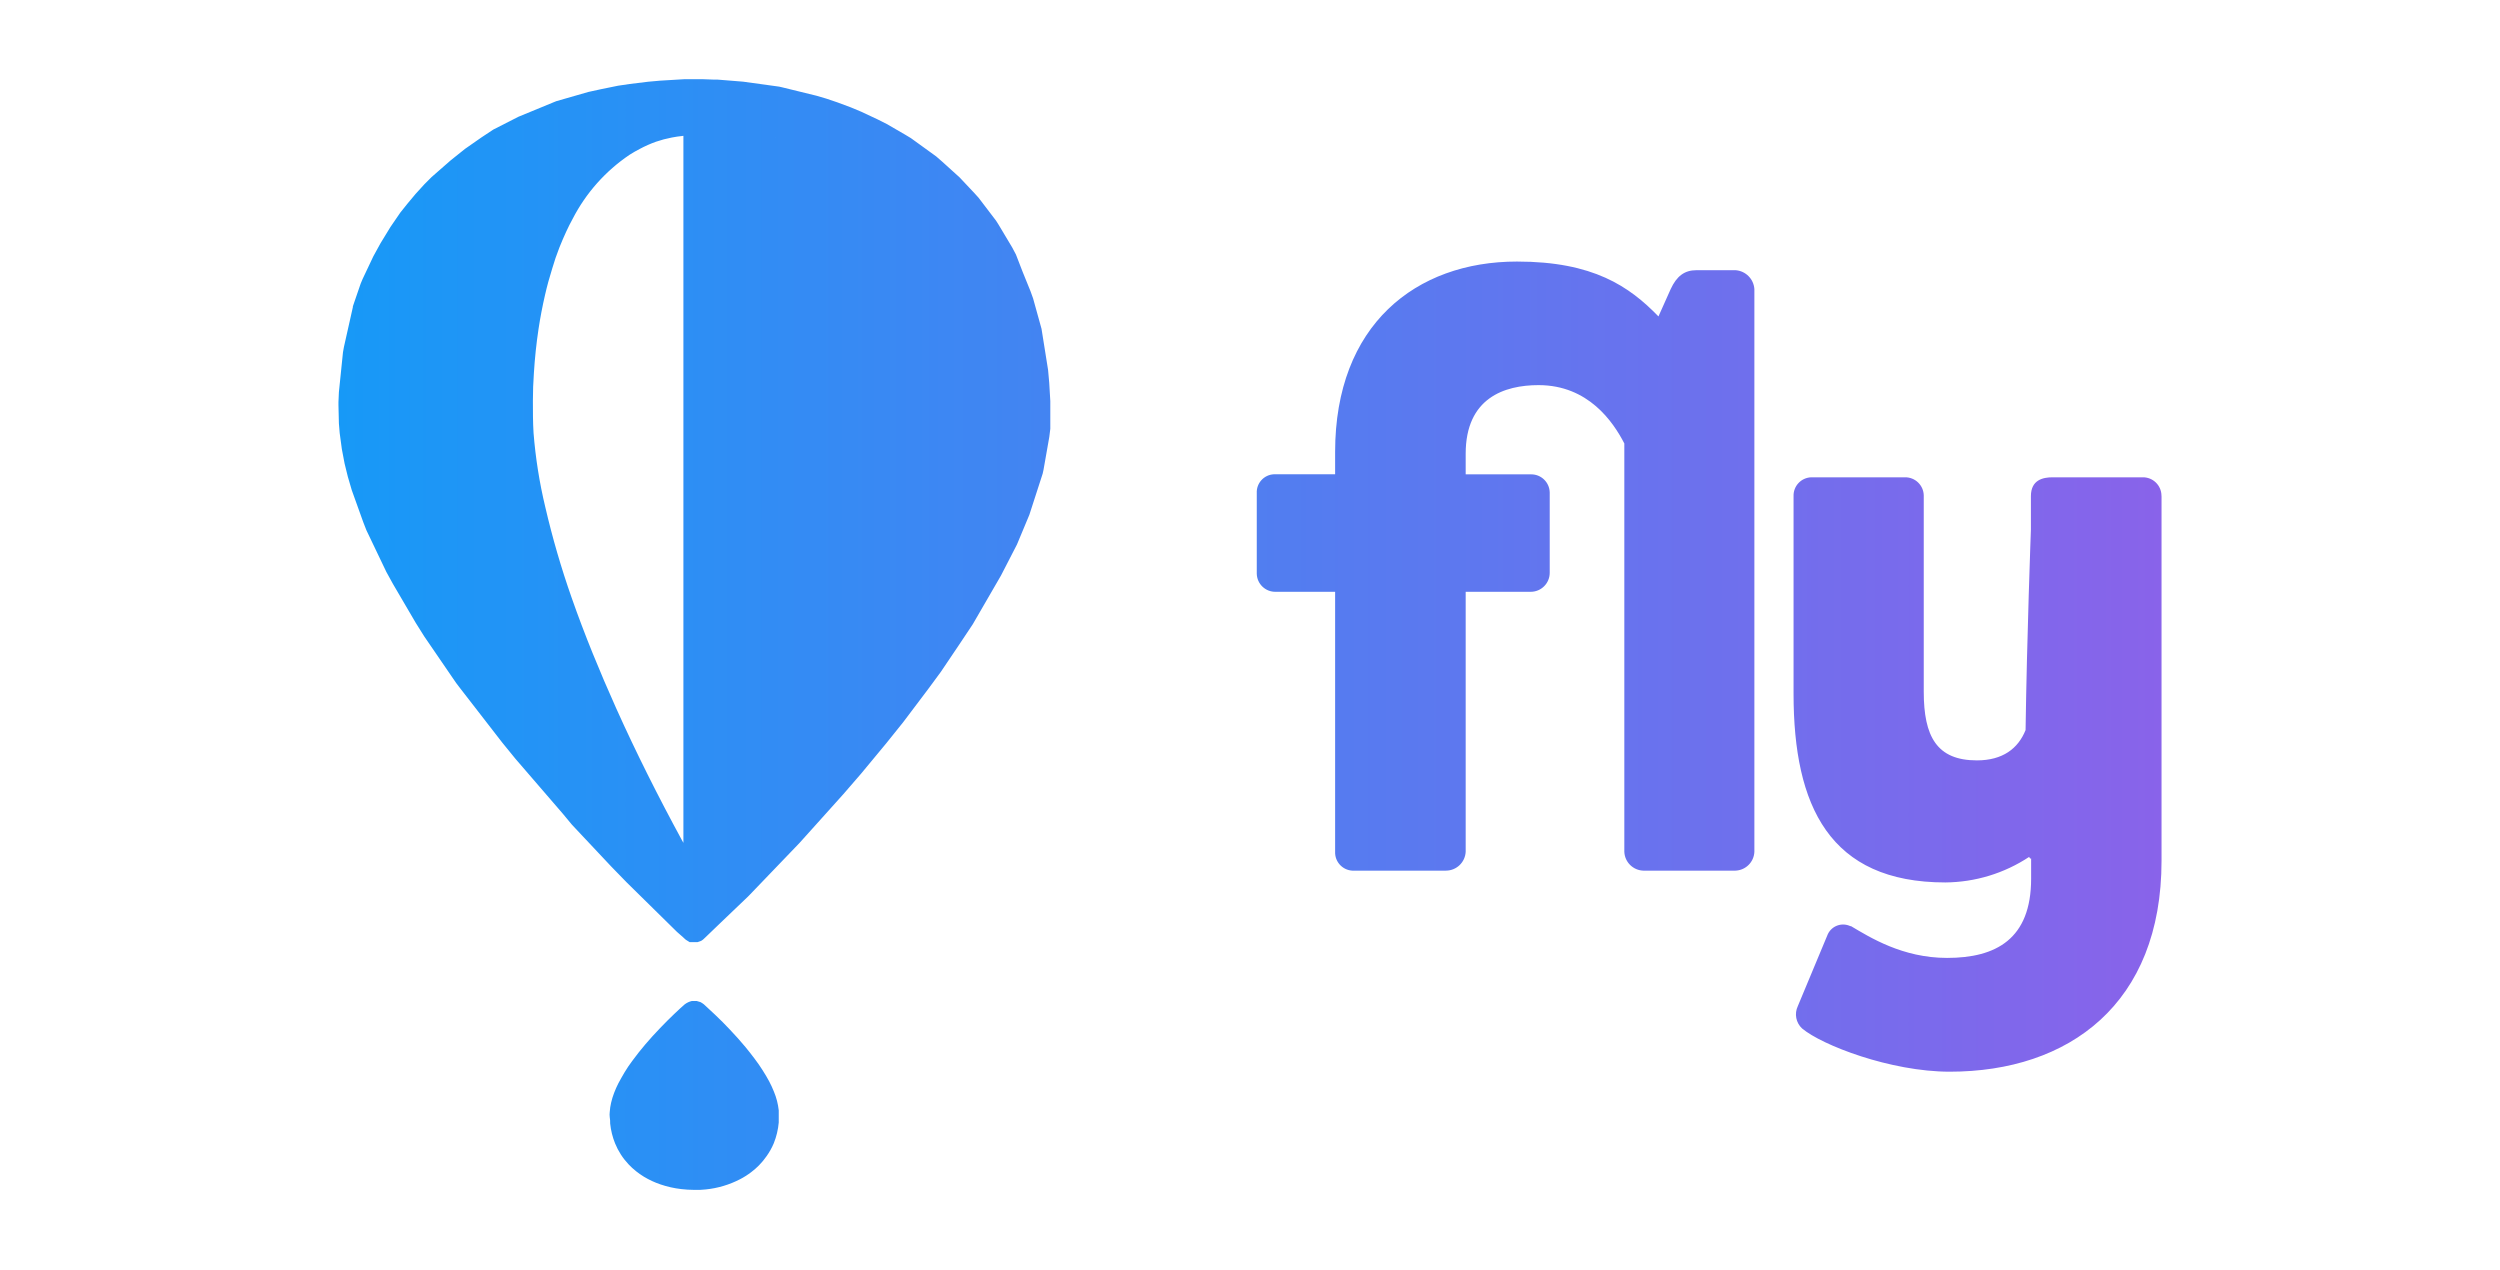
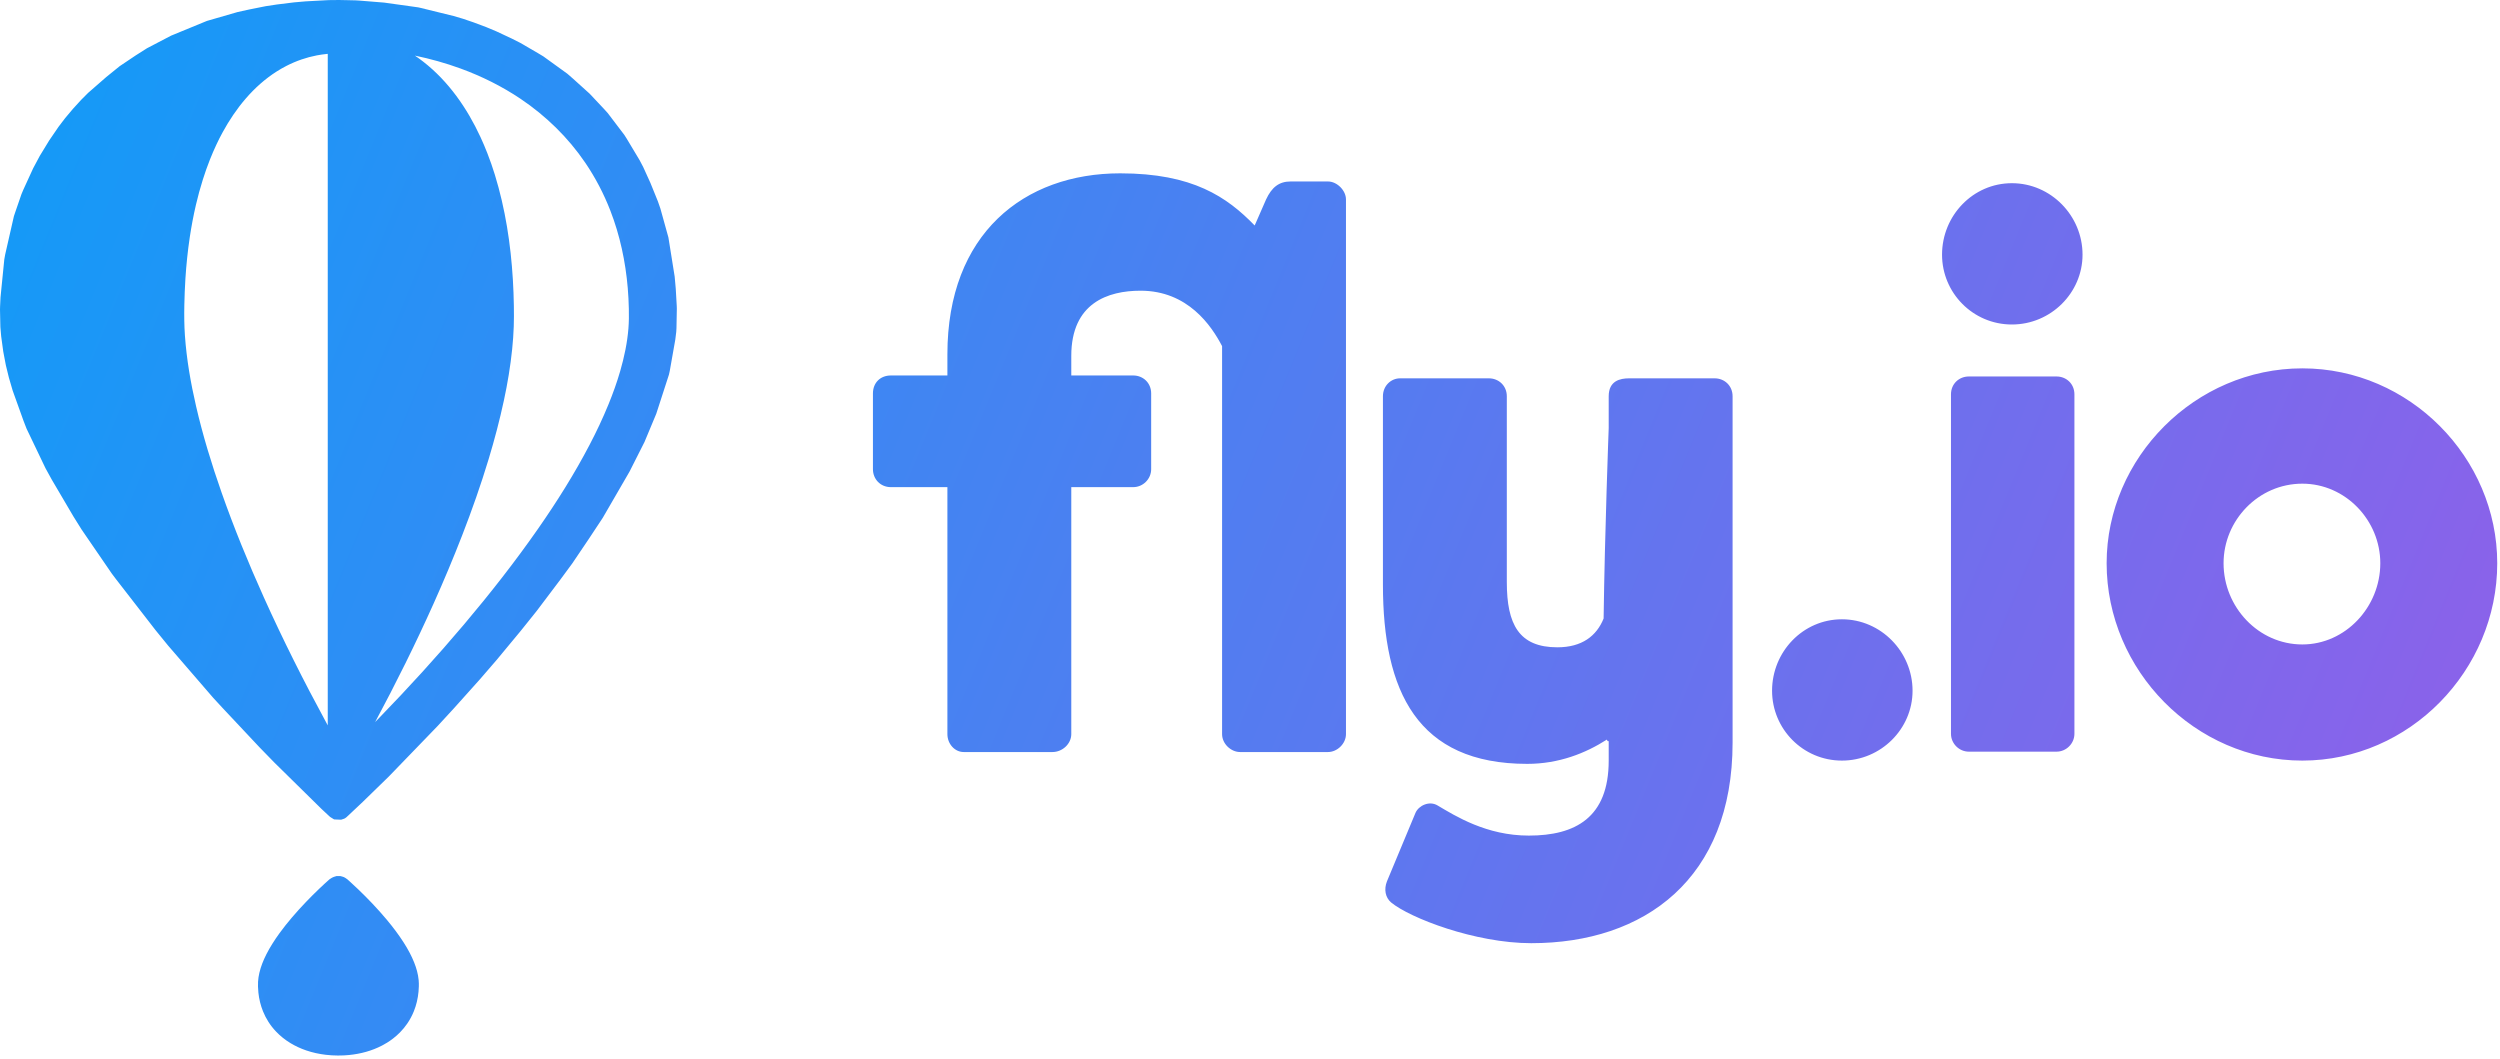
- <svg xmlns="http://www.w3.org/2000/svg" id="logo-landscape-icon" viewBox="0 0 347.16 176.25">
+ <svg xmlns="http://www.w3.org/2000/svg" viewBox="0 0 274 116" fill-rule="evenodd" clip-rule="evenodd">
+   <path d="M37.302 96.018c.136.041.278.061.406.121.129.058.237.151.356.229l.022.02.115.102.198.178c.291.263.578.532.862.804.529.507 1.048 1.028 1.552 1.56.55.582 1.085 1.177 1.597 1.791.332.399.653.804.963 1.22.296.398.581.805.85 1.224.24.373.466.755.672 1.147.181.344.346.696.49 1.056.25.623.437 1.278.5 1.949l.021.373-.002.329-.033.556c-.067.744-.237 1.479-.518 2.17-.192.473-.434.925-.724 1.346-.236.342-.503.665-.795.962-.233.236-.481.456-.744.658-.209.163-.426.315-.651.455-.183.114-.37.222-.562.321-1.12.585-2.361.916-3.615 1.04l-.582.043-.644.014c-.443-.002-.886-.028-1.326-.08-.734-.086-1.46-.243-2.16-.483-.6-.206-1.181-.473-1.724-.803-.58-.353-1.116-.779-1.583-1.273-.31-.327-.59-.684-.831-1.065-.229-.36-.425-.74-.584-1.135-.268-.658-.435-1.355-.509-2.06-.022-.221-.037-.444-.043-.667-.004-.177-.004-.355.007-.533.02-.324.071-.647.144-.964.081-.35.19-.692.318-1.028.131-.339.281-.672.446-.997.199-.394.42-.778.654-1.152.249-.401.516-.792.794-1.175.428-.588.883-1.158 1.356-1.713.496-.584 1.013-1.151 1.543-1.704.471-.493.955-.975 1.448-1.446l.622-.583.487-.437.023-.02c.354-.229.357-.23.761-.35h.423zm152.59-52.587v37.966c0 14.919-9.648 21.976-22.065 21.976-6.164 0-13.31-2.769-15.365-4.467-.625-.536-.804-1.429-.447-2.322l3.127-7.504c.357-.804 1.519-1.34 2.412-.804 1.965 1.161 5.36 3.305 10.005 3.305 5.092 0 8.755-1.965 8.755-8.219v-2.144c-.076.061-.144.004-.204-.158-2.327 1.488-5.242 2.66-8.729 2.66-12.06 0-15.812-7.951-15.812-19.653v-20.636c0-1.162.893-1.966 1.876-1.966h9.737c1.072 0 1.965.804 1.965 1.966v20.368c0 4.645 1.34 7.146 5.539 7.146 2.69 0 4.3-1.24 5.07-3.157.132-9.621.558-20.873.558-20.873v-3.484c0-1.698 1.25-1.966 2.233-1.966h9.38c1.072 0 1.965.804 1.965 1.966zm-151.92-43.415l.994.024.442.027 2.699.218 3.725.521.271.06 3.613.888 1.019.301 1.157.393 1.408.528 1.093.457 1.698.795.95.48 1.923 1.119.588.354 2.624 1.896.64.558 1.809 1.633 1.551 1.649.427.471 1.82 2.394.273.429 1.404 2.344.393.747.791 1.742.823 2.03.273.787.879 3.169.685 4.284.119 1.332.11 1.913.008.279-.04 2.139-.025.402-.104.844-.603 3.415-.091.415-1.389 4.289-1.289 3.091-1.642 3.252-2.942 5.079-1.513 2.287-1.832 2.715-1.322 1.793-2.579 3.417-1.767 2.203-2.615 3.155-1.827 2.115-2.839 3.168-1.787 1.942-5.283 5.466-.12.122-2.829 2.755-1.564 1.473-.097.089-.121.113-.155.11-.113.051-.309.102-.738-.031-.066-.023-.401-.251-.051-.047-.053-.047-.211-.196-.581-.543-.044-.041-5.183-5.099-1.604-1.648-4.102-4.368-.977-1.059-4.945-5.726-1.383-1.698-4.355-5.618-.431-.572-3.31-4.827-.897-1.435-2.376-4.041-.691-1.254-2.077-4.341-.329-.85-1.192-3.322-.412-1.413-.335-1.368-.284-1.494-.227-1.67-.088-1.017-.041-1.906.008-.325.049-1.028.415-4.157.097-.536.945-4.15.021-.077.156-.464.661-1.917.204-.483 1.075-2.347.73-1.367 1.033-1.693 1.03-1.505.716-.939.844-1.005.922-1.009.752-.754 1.981-1.729 1.48-1.199 1.751-1.175 1.245-.791 2.642-1.38 3.748-1.541.187-.075 3.332-.964 1.308-.289 1.799-.359 1.22-.185 1.879-.232 1.27-.111 2.53-.137h.016l.94-.01h.095l.009-.001.071-.001.811.017zm163.901 83.345c4.272 0 7.743-3.471 7.743-7.655 0-4.272-3.471-7.832-7.743-7.832s-7.654 3.56-7.654 7.832c0 4.184 3.382 7.655 7.654 7.655zm29.014-21.628c0 11.748 9.701 21.628 21.45 21.628 11.748 0 21.36-9.88 21.36-21.628 0-11.571-9.612-21.361-21.36-21.361-11.749 0-21.45 9.79-21.45 21.361zm-115.529 20.69h-9.737c-.982 0-1.786-.893-1.786-1.965v-27.068h-6.196c-1.161 0-1.965-.893-1.965-1.965v-8.308c0-1.161.804-1.965 1.965-1.965h6.196v-2.323c0-13.221 8.397-19.832 18.938-19.832 7.951 0 11.703 2.591 14.74 5.717l1.251-2.858c.625-1.34 1.429-1.966 2.68-1.966h4.109c.983.001 1.965.983 1.965 1.966v58.602c0 1.072-.982 1.965-1.965 1.965h-9.648c-.983 0-1.965-.893-1.965-1.965v-42.522c-1.162-2.234-3.752-6.075-8.934-6.075-3.573 0-7.593 1.34-7.593 7.147v2.144h6.789c1.073 0 1.966.804 1.966 1.965v8.308c0 1.072-.893 1.965-1.966 1.965h-6.789v27.068c0 1.072-.982 1.965-2.055 1.965zm110.04-.041h-9.613c-1.068 0-1.958-.89-1.958-1.958v-37.204c0-1.157.89-1.958 1.958-1.958h9.613c1.068 0 1.958.801 1.958 1.958v37.204c0 1.067-.89 1.957-1.958 1.958zm-189.563-76.472c-.377.039-.752.091-1.124.163-.558.107-1.107.253-1.644.437-.579.198-1.143.438-1.687.718-.361.186-.713.388-1.055.606-2.55 1.621-4.496 4.045-5.93 6.676-.241.439-.466.886-.678 1.34-.253.539-.489 1.086-.709 1.64-.287.724-.546 1.458-.779 2.2-.288.909-.538 1.832-.755 2.76-.273 1.169-.494 2.35-.673 3.538-.226 1.509-.382 3.029-.48 4.552-.061.967-.099 1.937-.118 2.906-.022 1.114-.013 2.229.065 3.342.184 2.605.633 5.184 1.22 7.727.74 3.203 1.705 6.356 2.793 9.457 1.368 3.897 2.936 7.722 4.631 11.488 2.095 4.654 4.389 9.216 6.826 13.701l.184.338v-73.597l-.087.009zm9.636.185c1.696.35 3.367.817 4.995 1.411 2.317.846 4.543 1.95 6.592 3.327 2.775 1.866 5.207 4.236 7.088 7.005 1.111 1.634 2.029 3.397 2.745 5.239 1.054 2.714 1.667 5.591 1.911 8.49.064.761.103 1.522.119 2.285.016.709.011 1.42-.044 2.127-.126 1.587-.458 3.151-.899 4.679-.361 1.25-.803 2.478-1.296 3.682-.614 1.499-1.306 2.964-2.056 4.399-1.663 3.188-3.582 6.235-5.635 9.185-2.532 3.633-5.268 7.123-8.125 10.506-2.988 3.536-6.11 6.96-9.336 10.281l-.413.424c2.285-4.262 4.439-8.594 6.416-13.007 1.1-2.457 2.145-4.938 3.118-7.448 1.07-2.755 2.053-5.545 2.908-8.374.64-2.118 1.204-4.258 1.669-6.423.399-1.854.714-3.731.906-5.619.084-.822.145-1.646.173-2.472.026-.753.024-1.509.012-2.263-.016-.965-.051-1.93-.109-2.894-.234-3.882-.827-7.752-1.971-11.475-.245-.799-.522-1.59-.826-2.37-.233-.596-.483-1.185-.751-1.765-1.46-3.155-3.503-6.109-6.266-8.259-.3-.235-.609-.459-.925-.671zm198.232 55.637c0-4.717 3.828-8.722 8.634-8.722 4.717 0 8.544 4.005 8.544 8.722 0 4.806-3.827 8.9-8.544 8.9-4.806 0-8.634-4.094-8.634-8.9zm-23.2-26.167c4.272 0 7.743-3.471 7.743-7.654 0-4.272-3.471-7.833-7.743-7.833-4.273 0-7.655 3.561-7.655 7.833 0 4.183 3.382 7.654 7.655 7.654z" fill="url(#a)" />
  <defs>
-     <style>.cls-1{fill:url(#linear-gradient);}</style>
-     <linearGradient id="linear-gradient" x1="47" y1="87.89" x2="300.19" y2="87.89" gradientTransform="matrix(1, 0, 0, -1, 0, 176)" gradientUnits="userSpaceOnUse">
-       <stop offset="0" stop-color="#1799f7" />
-       <stop offset="1" stop-color="#8963ea" />
+     <linearGradient id="a" x2="1" gradientUnits="userSpaceOnUse" gradientTransform="matrix(273.697 115.686 -115.686 273.697 0 0)">
+       <stop offset="0" stop-color="#109cf8" />
+       <stop offset="1" stop-color="#935ee9" />
    </linearGradient>
  </defs>
-   <path class="cls-1" d="M300.16,68.9v50.62c0,19.89-12.86,29.3-29.42,29.3-8.22,0-17.75-3.69-20.49-6a2.66,2.66,0,0,1-.6-3.1l4.17-10a2.35,2.35,0,0,1,3.13-1.11l.09,0c2.62,1.55,7.15,4.41,13.34,4.41,6.79,0,11.67-2.62,11.67-11V119.2c-.1.08-.19,0-.27-.21a21.4,21.4,0,0,1-11.64,3.55c-16.08,0-21.08-10.6-21.08-26.2V68.9a2.54,2.54,0,0,1,2.46-2.62h13a2.57,2.57,0,0,1,2.62,2.52s0,.07,0,.1V96.06c0,6.19,1.79,9.53,7.38,9.53,3.59,0,5.73-1.65,6.76-4.21.18-12.83.74-27.83.74-27.83V68.9c0-2.26,1.67-2.62,3-2.62h12.51a2.57,2.57,0,0,1,2.62,2.52s0,.07,0,.1Zm-99.38,52h-13a2.53,2.53,0,0,1-2.38-2.62V82.18h-8.26a2.57,2.57,0,0,1-2.62-2.52s0-.07,0-.1V68.48a2.5,2.5,0,0,1,2.37-2.62h8.51v-3.1c0-17.63,11.2-26.44,25.25-26.44,10.6,0,15.6,3.45,19.65,7.62l1.7-3.8c.83-1.79,1.91-2.62,3.57-2.62H241a2.82,2.82,0,0,1,2.62,2.62v78.14A2.73,2.73,0,0,1,241,120.9H228.18a2.73,2.73,0,0,1-2.62-2.62V61.58c-1.55-3-5-8.1-11.91-8.1-4.76,0-10.12,1.79-10.12,9.53v2.86h9.05a2.57,2.57,0,0,1,2.62,2.52s0,.07,0,.1V79.56a2.64,2.64,0,0,1-2.62,2.62h-9.05v36.09A2.75,2.75,0,0,1,200.78,120.9ZM96.74,139a4,4,0,0,1,.54.16,3.68,3.68,0,0,1,.47.31h0l.15.14.26.24c.39.35.77.71,1.15,1.07q1.06,1,2.07,2.08c.73.77,1.45,1.57,2.13,2.39q.66.8,1.28,1.63c.4.53.78,1.07,1.13,1.63s.62,1,.9,1.53a15,15,0,0,1,.65,1.41,9.39,9.39,0,0,1,.67,2.6v1.68a10.11,10.11,0,0,1-.69,2.89,9.4,9.4,0,0,1-1,1.79,9.58,9.58,0,0,1-1.06,1.28,9.72,9.72,0,0,1-1,.88,10.37,10.37,0,0,1-.87.61c-.24.15-.49.3-.75.43A13.21,13.21,0,0,1,98,165.17l-.78.06h-.86a15.85,15.85,0,0,1-1.77-.11,13.86,13.86,0,0,1-2.88-.65,11.75,11.75,0,0,1-2.3-1.07,10.25,10.25,0,0,1-2.11-1.7,9.39,9.39,0,0,1-1.89-2.93,10.09,10.09,0,0,1-.68-2.75,4.49,4.49,0,0,0-.06-.89,2.8,2.8,0,0,1,0-.71,7.87,7.87,0,0,1,.19-1.29,10.43,10.43,0,0,1,.42-1.37,14.11,14.11,0,0,1,.59-1.33c.27-.52.56-1,.87-1.54a18,18,0,0,1,1.06-1.57c.57-.79,1.18-1.54,1.81-2.29s1.35-1.53,2.06-2.27,1.27-1.3,1.93-1.93l.83-.78.65-.58h0a2.62,2.62,0,0,1,1-.47Zm.89-128,1.37.05h.59l3.6.29,5,.69.36.08,4.82,1.18,1.36.4,1.54.52,1.88.7,1.46.61,2.26,1.06,1.27.64,2.57,1.49.78.47,3.5,2.53.85.74,2.41,2.18,2.07,2.2.57.63,2.43,3.19.36.57,1.87,3.13.53,1,.92,2.38,1.1,2.71.36,1,1.17,4.22.91,5.71.16,1.78.15,2.55v3.84l-.14,1.13-.8,4.55-.12.55-1.85,5.72-1.72,4.12L139,79.92l-3.92,6.77-2,3-2.44,3.62-1.76,2.39-3.47,4.6-2.36,2.94-3.49,4.21-2.44,2.82-3.79,4.22L111,117.08l-7,7.29-.16.16L100,128.2l-2.08,2-.13.12-.16.15-.21.15-.15.07-.41.14H95.77l-.53-.33-.07-.06-.07-.06-.28-.26L94,129.4l-.06-.06-6.91-6.8-2.14-2.2-5.47-5.82L78.16,113l-6.59-7.64-1.84-2.26-5.81-7.5-.58-.76L58.93,88.4l-1.2-1.91-3.16-5.4-.92-1.67-2.77-5.79-.44-1.13-1.59-4.43-.55-1.88-.45-1.83-.38-2-.3-2.23-.11-1.34L47,56.25v-.43l.06-1.37.57-5.55.13-.72L49,42.65v-.1l.21-.62.88-2.56.27-.64,1.48-3.13,1-1.82,1.38-2.26,1.37-2,1-1.25,1.12-1.34,1.23-1.35,1-1,2.64-2.31,2-1.6,2.25-1.57L68.49,18,72,16.21l5-2.06.25-.1,4.45-1.28,1.74-.38,2.4-.49,1.63-.24L90,11.35l1.67-.15L95,11h2.63Zm-2.85,7.88c-.5.05-1,.12-1.5.22a16.14,16.14,0,0,0-2.19.58,17,17,0,0,0-2.25,1q-.72.37-1.41.81a23.94,23.94,0,0,0-7.91,8.9c-.32.58-.62,1.18-.9,1.79s-.65,1.45-.94,2.19q-.57,1.45-1,2.93c-.38,1.21-.72,2.44-1,3.68-.36,1.56-.66,3.13-.9,4.72-.3,2-.51,4-.64,6.07Q74,53.71,74,55.65c0,1.49,0,3,.09,4.46a66.83,66.83,0,0,0,1.63,10.3A119.2,119.2,0,0,0,79.38,83c1.82,5.2,3.92,10.3,6.17,15.32,2.79,6.21,5.85,12.29,9.1,18.27l.25.45V18.87h-.12Zm12.85.25A47.37,47.37,0,0,1,114.29,21a40.81,40.81,0,0,1,8.79,4.44,34.45,34.45,0,0,1,13.11,16.33,40.69,40.69,0,0,1,2.55,11.32q.13,1.52.16,3a28.26,28.26,0,0,1-.06,2.91,31.55,31.55,0,0,1-1.2,6.24,48.28,48.28,0,0,1-1.73,4.91A64.18,64.18,0,0,1,133.17,76a113,113,0,0,1-7.51,12.25c-3.37,4.85-7,9.5-10.83,14q-6,7.07-12.45,13.71l-.55.57c3-5.68,5.92-11.46,8.55-17.34q2.2-4.91,4.16-9.93c1.43-3.67,2.74-7.39,3.88-11.17.85-2.82,1.61-5.68,2.23-8.56a68.74,68.74,0,0,0,1.2-7.55c.11-1.1.19-2.19.23-3.3s0-2,0-3q0-1.93-.14-3.86a65.47,65.47,0,0,0-2.63-15.3q-.49-1.6-1.1-3.16-.47-1.19-1-2.35a29.45,29.45,0,0,0-8.35-11q-.6-.47-1.23-.89Z" />
</svg>
